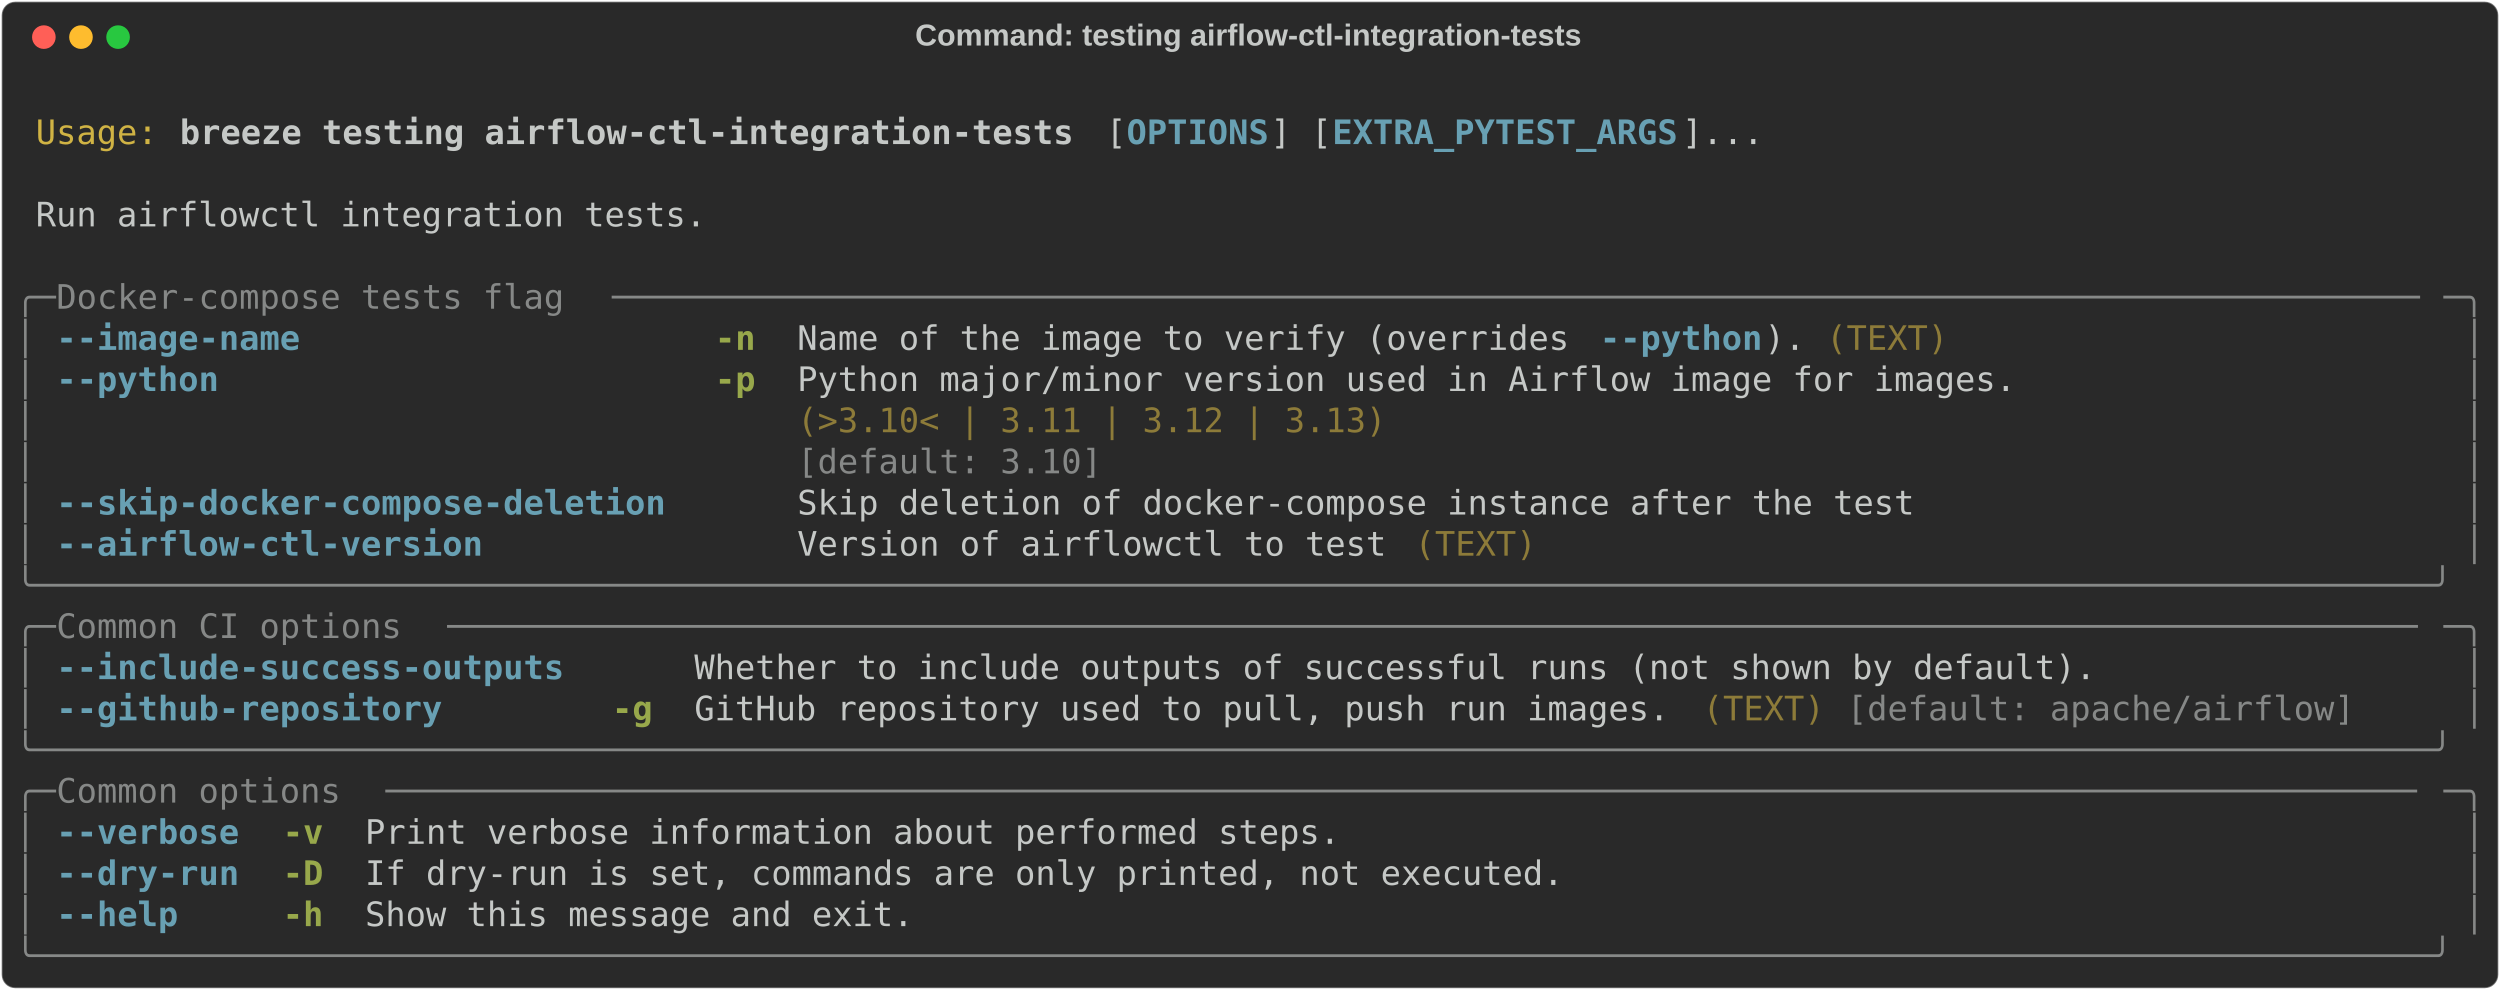
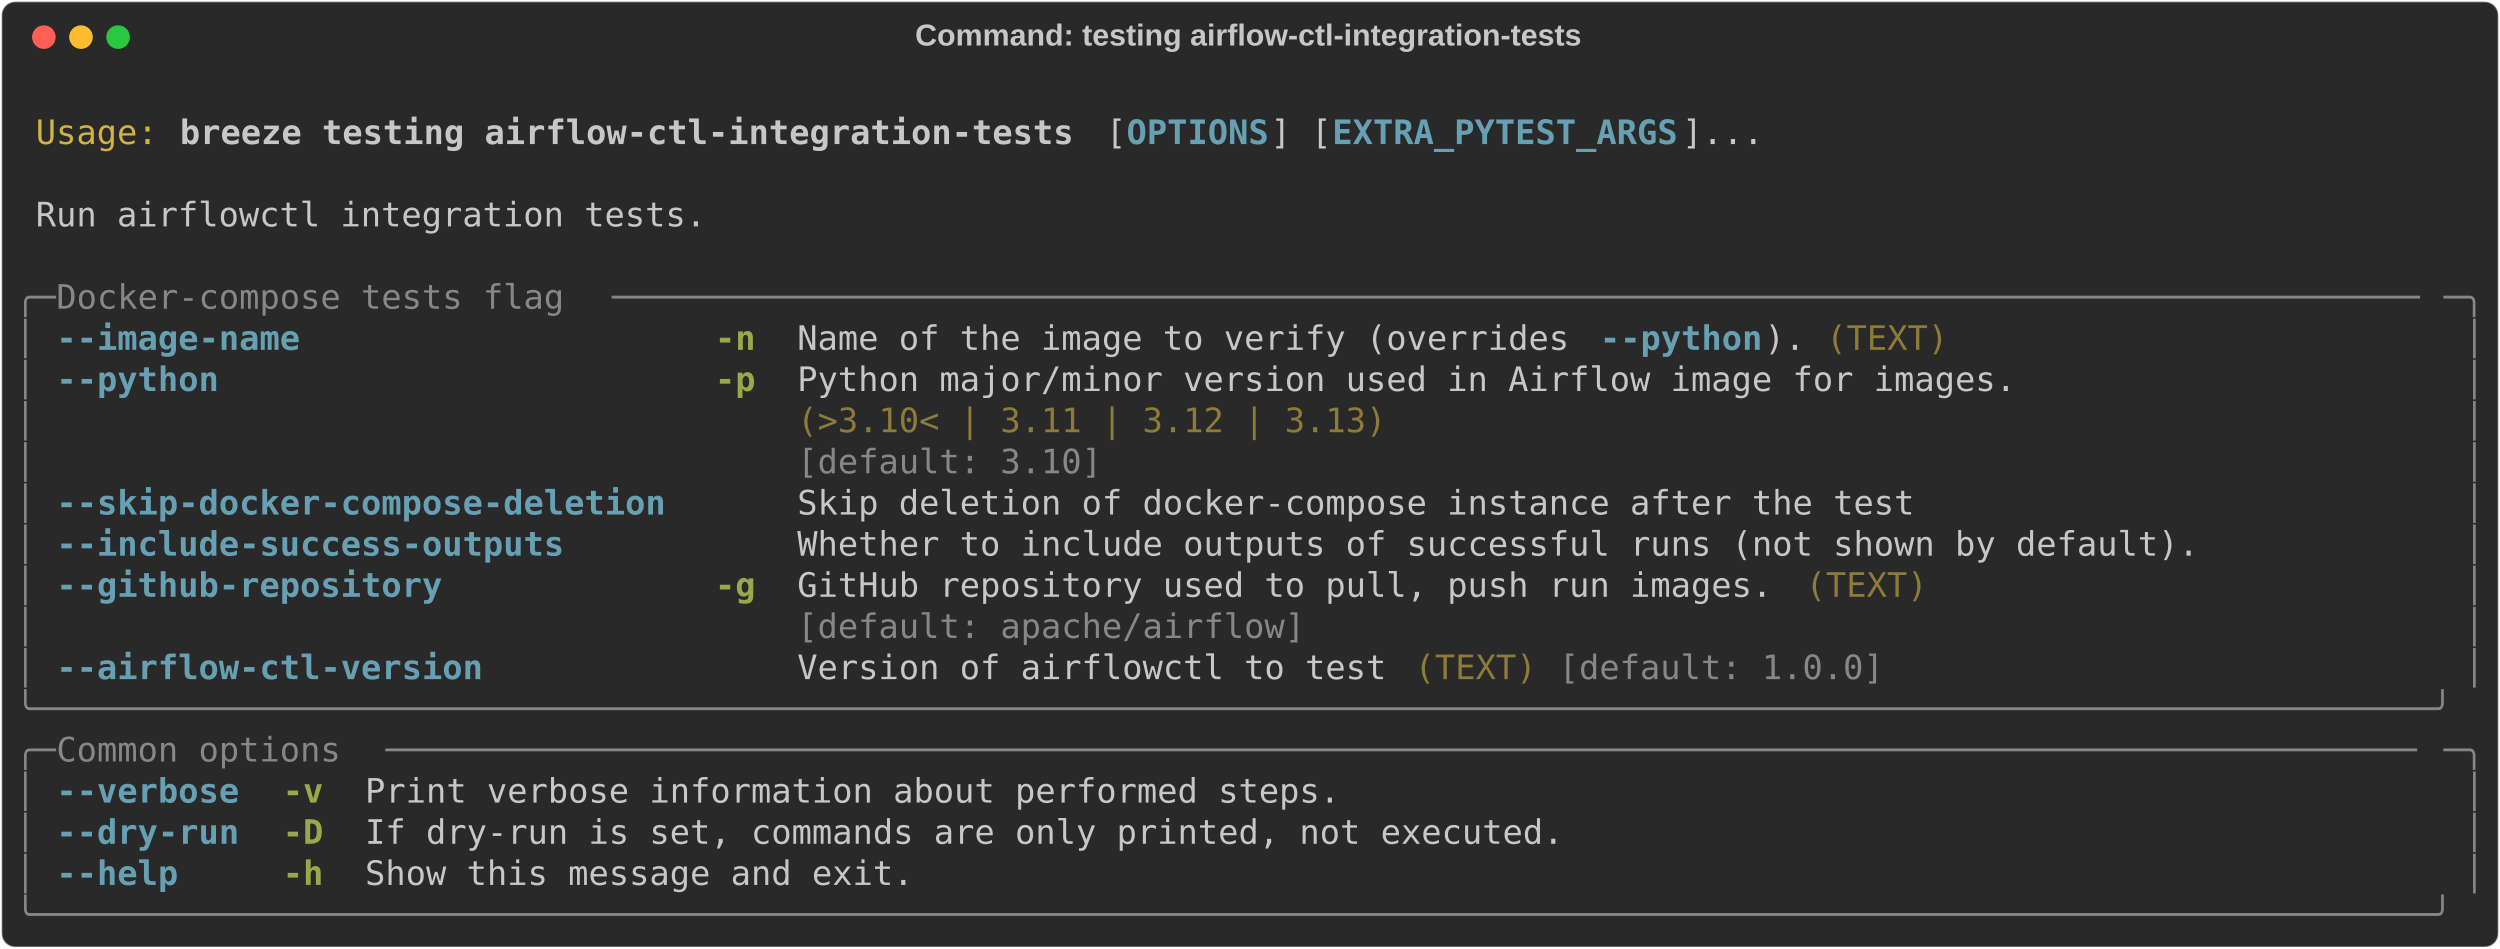
- <svg xmlns="http://www.w3.org/2000/svg" class="rich-terminal" viewBox="0 0 1482 586.8">
+ <svg xmlns="http://www.w3.org/2000/svg" class="rich-terminal" viewBox="0 0 1482 562.4">
  <style>

    @font-face {
        font-family: "Fira Code";
        src: local("FiraCode-Regular"),
                url("https://cdnjs.cloudflare.com/ajax/libs/firacode/6.2.0/woff2/FiraCode-Regular.woff2") format("woff2"),
                url("https://cdnjs.cloudflare.com/ajax/libs/firacode/6.2.0/woff/FiraCode-Regular.woff") format("woff");
        font-style: normal;
        font-weight: 400;
    }
    @font-face {
        font-family: "Fira Code";
        src: local("FiraCode-Bold"),
                url("https://cdnjs.cloudflare.com/ajax/libs/firacode/6.2.0/woff2/FiraCode-Bold.woff2") format("woff2"),
                url("https://cdnjs.cloudflare.com/ajax/libs/firacode/6.2.0/woff/FiraCode-Bold.woff") format("woff");
        font-style: bold;
        font-weight: 700;
    }

    .breeze-testing-airflow-ctl-integration-tests-matrix {
        font-family: Fira Code, monospace;
        font-size: 20px;
        line-height: 24.4px;
        font-variant-east-asian: full-width;
    }

    .breeze-testing-airflow-ctl-integration-tests-title {
        font-size: 18px;
        font-weight: bold;
        font-family: arial;
    }

    .breeze-testing-airflow-ctl-integration-tests-r1 { fill: #c5c8c6 }
.breeze-testing-airflow-ctl-integration-tests-r2 { fill: #d0b344 }
.breeze-testing-airflow-ctl-integration-tests-r3 { fill: #c5c8c6;font-weight: bold }
.breeze-testing-airflow-ctl-integration-tests-r4 { fill: #68a0b3;font-weight: bold }
.breeze-testing-airflow-ctl-integration-tests-r5 { fill: #868887 }
.breeze-testing-airflow-ctl-integration-tests-r6 { fill: #98a84b;font-weight: bold }
.breeze-testing-airflow-ctl-integration-tests-r7 { fill: #8d7b39 }
    </style>
  <defs>
    <clipPath id="breeze-testing-airflow-ctl-integration-tests-clip-terminal">
-       <rect x="0" y="0" width="1463.0" height="535.8" />
+       <rect x="0" y="0" width="1463.0" height="511.4" />
    </clipPath>
    <clipPath id="breeze-testing-airflow-ctl-integration-tests-line-0">
      <rect x="0" y="1.5" width="1464" height="24.65" />
    </clipPath>
    <clipPath id="breeze-testing-airflow-ctl-integration-tests-line-1">
      <rect x="0" y="25.9" width="1464" height="24.65" />
    </clipPath>
    <clipPath id="breeze-testing-airflow-ctl-integration-tests-line-2">
      <rect x="0" y="50.3" width="1464" height="24.65" />
    </clipPath>
    <clipPath id="breeze-testing-airflow-ctl-integration-tests-line-3">
      <rect x="0" y="74.7" width="1464" height="24.65" />
    </clipPath>
    <clipPath id="breeze-testing-airflow-ctl-integration-tests-line-4">
      <rect x="0" y="99.1" width="1464" height="24.65" />
    </clipPath>
    <clipPath id="breeze-testing-airflow-ctl-integration-tests-line-5">
      <rect x="0" y="123.5" width="1464" height="24.65" />
    </clipPath>
    <clipPath id="breeze-testing-airflow-ctl-integration-tests-line-6">
      <rect x="0" y="147.9" width="1464" height="24.65" />
    </clipPath>
    <clipPath id="breeze-testing-airflow-ctl-integration-tests-line-7">
      <rect x="0" y="172.3" width="1464" height="24.65" />
    </clipPath>
    <clipPath id="breeze-testing-airflow-ctl-integration-tests-line-8">
      <rect x="0" y="196.7" width="1464" height="24.65" />
    </clipPath>
    <clipPath id="breeze-testing-airflow-ctl-integration-tests-line-9">
      <rect x="0" y="221.1" width="1464" height="24.65" />
    </clipPath>
    <clipPath id="breeze-testing-airflow-ctl-integration-tests-line-10">
      <rect x="0" y="245.5" width="1464" height="24.65" />
    </clipPath>
    <clipPath id="breeze-testing-airflow-ctl-integration-tests-line-11">
      <rect x="0" y="269.9" width="1464" height="24.65" />
    </clipPath>
    <clipPath id="breeze-testing-airflow-ctl-integration-tests-line-12">
      <rect x="0" y="294.3" width="1464" height="24.65" />
    </clipPath>
    <clipPath id="breeze-testing-airflow-ctl-integration-tests-line-13">
      <rect x="0" y="318.7" width="1464" height="24.65" />
    </clipPath>
    <clipPath id="breeze-testing-airflow-ctl-integration-tests-line-14">
      <rect x="0" y="343.1" width="1464" height="24.65" />
    </clipPath>
    <clipPath id="breeze-testing-airflow-ctl-integration-tests-line-15">
      <rect x="0" y="367.5" width="1464" height="24.65" />
    </clipPath>
    <clipPath id="breeze-testing-airflow-ctl-integration-tests-line-16">
      <rect x="0" y="391.9" width="1464" height="24.65" />
    </clipPath>
    <clipPath id="breeze-testing-airflow-ctl-integration-tests-line-17">
      <rect x="0" y="416.3" width="1464" height="24.65" />
    </clipPath>
    <clipPath id="breeze-testing-airflow-ctl-integration-tests-line-18">
      <rect x="0" y="440.7" width="1464" height="24.65" />
    </clipPath>
    <clipPath id="breeze-testing-airflow-ctl-integration-tests-line-19">
      <rect x="0" y="465.1" width="1464" height="24.65" />
    </clipPath>
-     <clipPath id="breeze-testing-airflow-ctl-integration-tests-line-20">
-       <rect x="0" y="489.5" width="1464" height="24.65" />
-     </clipPath>
  </defs>
-   <rect fill="#292929" stroke="rgba(255,255,255,0.35)" stroke-width="1" x="1" y="1" width="1480" height="584.8" rx="8" />
+   <rect fill="#292929" stroke="rgba(255,255,255,0.35)" stroke-width="1" x="1" y="1" width="1480" height="560.4" rx="8" />
  <text class="breeze-testing-airflow-ctl-integration-tests-title" fill="#c5c8c6" text-anchor="middle" x="740" y="27">Command: testing airflow-ctl-integration-tests</text>
  <g transform="translate(26,22)">
    <circle cx="0" cy="0" r="7" fill="#ff5f57" />
    <circle cx="22" cy="0" r="7" fill="#febc2e" />
    <circle cx="44" cy="0" r="7" fill="#28c840" />
  </g>
  <g transform="translate(9, 41)" clip-path="url(#breeze-testing-airflow-ctl-integration-tests-clip-terminal)">
    <g class="breeze-testing-airflow-ctl-integration-tests-matrix">
      <text class="breeze-testing-airflow-ctl-integration-tests-r1" x="1464" y="20" textLength="12.2" clip-path="url(#breeze-testing-airflow-ctl-integration-tests-line-0)">
</text>
      <text class="breeze-testing-airflow-ctl-integration-tests-r2" x="12.2" y="44.4" textLength="73.2" clip-path="url(#breeze-testing-airflow-ctl-integration-tests-line-1)">Usage:</text>
      <text class="breeze-testing-airflow-ctl-integration-tests-r3" x="97.6" y="44.4" textLength="536.8" clip-path="url(#breeze-testing-airflow-ctl-integration-tests-line-1)">breeze testing airflow-ctl-integration-tests</text>
      <text class="breeze-testing-airflow-ctl-integration-tests-r1" x="646.6" y="44.4" textLength="12.2" clip-path="url(#breeze-testing-airflow-ctl-integration-tests-line-1)">[</text>
      <text class="breeze-testing-airflow-ctl-integration-tests-r4" x="658.8" y="44.4" textLength="85.4" clip-path="url(#breeze-testing-airflow-ctl-integration-tests-line-1)">OPTIONS</text>
      <text class="breeze-testing-airflow-ctl-integration-tests-r1" x="744.2" y="44.4" textLength="36.6" clip-path="url(#breeze-testing-airflow-ctl-integration-tests-line-1)">] [</text>
      <text class="breeze-testing-airflow-ctl-integration-tests-r4" x="780.8" y="44.4" textLength="207.4" clip-path="url(#breeze-testing-airflow-ctl-integration-tests-line-1)">EXTRA_PYTEST_ARGS</text>
      <text class="breeze-testing-airflow-ctl-integration-tests-r1" x="988.2" y="44.4" textLength="48.8" clip-path="url(#breeze-testing-airflow-ctl-integration-tests-line-1)">]...</text>
      <text class="breeze-testing-airflow-ctl-integration-tests-r1" x="1464" y="44.4" textLength="12.2" clip-path="url(#breeze-testing-airflow-ctl-integration-tests-line-1)">
</text>
      <text class="breeze-testing-airflow-ctl-integration-tests-r1" x="1464" y="68.8" textLength="12.2" clip-path="url(#breeze-testing-airflow-ctl-integration-tests-line-2)">
</text>
      <text class="breeze-testing-airflow-ctl-integration-tests-r1" x="12.2" y="93.2" textLength="402.6" clip-path="url(#breeze-testing-airflow-ctl-integration-tests-line-3)">Run airflowctl integration tests.</text>
      <text class="breeze-testing-airflow-ctl-integration-tests-r1" x="1464" y="93.2" textLength="12.2" clip-path="url(#breeze-testing-airflow-ctl-integration-tests-line-3)">
</text>
      <text class="breeze-testing-airflow-ctl-integration-tests-r1" x="1464" y="117.6" textLength="12.2" clip-path="url(#breeze-testing-airflow-ctl-integration-tests-line-4)">
</text>
      <text class="breeze-testing-airflow-ctl-integration-tests-r5" x="0" y="142" textLength="24.4" clip-path="url(#breeze-testing-airflow-ctl-integration-tests-line-5)">╭─</text>
      <text class="breeze-testing-airflow-ctl-integration-tests-r5" x="24.4" y="142" textLength="329.4" clip-path="url(#breeze-testing-airflow-ctl-integration-tests-line-5)"> Docker-compose tests flag </text>
      <text class="breeze-testing-airflow-ctl-integration-tests-r5" x="353.8" y="142" textLength="1085.8" clip-path="url(#breeze-testing-airflow-ctl-integration-tests-line-5)">─────────────────────────────────────────────────────────────────────────────────────────</text>
      <text class="breeze-testing-airflow-ctl-integration-tests-r5" x="1439.6" y="142" textLength="24.4" clip-path="url(#breeze-testing-airflow-ctl-integration-tests-line-5)">─╮</text>
      <text class="breeze-testing-airflow-ctl-integration-tests-r1" x="1464" y="142" textLength="12.2" clip-path="url(#breeze-testing-airflow-ctl-integration-tests-line-5)">
</text>
      <text class="breeze-testing-airflow-ctl-integration-tests-r5" x="0" y="166.4" textLength="12.2" clip-path="url(#breeze-testing-airflow-ctl-integration-tests-line-6)">│</text>
      <text class="breeze-testing-airflow-ctl-integration-tests-r4" x="24.4" y="166.4" textLength="146.4" clip-path="url(#breeze-testing-airflow-ctl-integration-tests-line-6)">--image-name</text>
      <text class="breeze-testing-airflow-ctl-integration-tests-r6" x="414.8" y="166.4" textLength="24.4" clip-path="url(#breeze-testing-airflow-ctl-integration-tests-line-6)">-n</text>
      <text class="breeze-testing-airflow-ctl-integration-tests-r1" x="463.6" y="166.4" textLength="475.8" clip-path="url(#breeze-testing-airflow-ctl-integration-tests-line-6)">Name of the image to verify (overrides </text>
      <text class="breeze-testing-airflow-ctl-integration-tests-r4" x="939.4" y="166.4" textLength="97.6" clip-path="url(#breeze-testing-airflow-ctl-integration-tests-line-6)">--python</text>
      <text class="breeze-testing-airflow-ctl-integration-tests-r1" x="1037" y="166.4" textLength="24.4" clip-path="url(#breeze-testing-airflow-ctl-integration-tests-line-6)">).</text>
      <text class="breeze-testing-airflow-ctl-integration-tests-r7" x="1073.6" y="166.4" textLength="73.2" clip-path="url(#breeze-testing-airflow-ctl-integration-tests-line-6)">(TEXT)</text>
      <text class="breeze-testing-airflow-ctl-integration-tests-r5" x="1451.8" y="166.4" textLength="12.2" clip-path="url(#breeze-testing-airflow-ctl-integration-tests-line-6)">│</text>
      <text class="breeze-testing-airflow-ctl-integration-tests-r1" x="1464" y="166.4" textLength="12.2" clip-path="url(#breeze-testing-airflow-ctl-integration-tests-line-6)">
</text>
      <text class="breeze-testing-airflow-ctl-integration-tests-r5" x="0" y="190.8" textLength="12.2" clip-path="url(#breeze-testing-airflow-ctl-integration-tests-line-7)">│</text>
      <text class="breeze-testing-airflow-ctl-integration-tests-r4" x="24.4" y="190.8" textLength="97.6" clip-path="url(#breeze-testing-airflow-ctl-integration-tests-line-7)">--python</text>
      <text class="breeze-testing-airflow-ctl-integration-tests-r6" x="414.8" y="190.8" textLength="24.4" clip-path="url(#breeze-testing-airflow-ctl-integration-tests-line-7)">-p</text>
      <text class="breeze-testing-airflow-ctl-integration-tests-r1" x="463.6" y="190.8" textLength="732" clip-path="url(#breeze-testing-airflow-ctl-integration-tests-line-7)">Python major/minor version used in Airflow image for images.</text>
      <text class="breeze-testing-airflow-ctl-integration-tests-r5" x="1451.8" y="190.8" textLength="12.2" clip-path="url(#breeze-testing-airflow-ctl-integration-tests-line-7)">│</text>
      <text class="breeze-testing-airflow-ctl-integration-tests-r1" x="1464" y="190.8" textLength="12.2" clip-path="url(#breeze-testing-airflow-ctl-integration-tests-line-7)">
</text>
      <text class="breeze-testing-airflow-ctl-integration-tests-r5" x="0" y="215.2" textLength="12.2" clip-path="url(#breeze-testing-airflow-ctl-integration-tests-line-8)">│</text>
      <text class="breeze-testing-airflow-ctl-integration-tests-r7" x="463.6" y="215.2" textLength="732" clip-path="url(#breeze-testing-airflow-ctl-integration-tests-line-8)">(&gt;3.10&lt; | 3.11 | 3.12 | 3.13)                               </text>
      <text class="breeze-testing-airflow-ctl-integration-tests-r5" x="1451.8" y="215.2" textLength="12.2" clip-path="url(#breeze-testing-airflow-ctl-integration-tests-line-8)">│</text>
      <text class="breeze-testing-airflow-ctl-integration-tests-r1" x="1464" y="215.2" textLength="12.2" clip-path="url(#breeze-testing-airflow-ctl-integration-tests-line-8)">
</text>
      <text class="breeze-testing-airflow-ctl-integration-tests-r5" x="0" y="239.6" textLength="12.2" clip-path="url(#breeze-testing-airflow-ctl-integration-tests-line-9)">│</text>
      <text class="breeze-testing-airflow-ctl-integration-tests-r5" x="463.6" y="239.6" textLength="732" clip-path="url(#breeze-testing-airflow-ctl-integration-tests-line-9)">[default: 3.10]                                             </text>
      <text class="breeze-testing-airflow-ctl-integration-tests-r5" x="1451.8" y="239.6" textLength="12.2" clip-path="url(#breeze-testing-airflow-ctl-integration-tests-line-9)">│</text>
      <text class="breeze-testing-airflow-ctl-integration-tests-r1" x="1464" y="239.6" textLength="12.2" clip-path="url(#breeze-testing-airflow-ctl-integration-tests-line-9)">
</text>
      <text class="breeze-testing-airflow-ctl-integration-tests-r5" x="0" y="264" textLength="12.2" clip-path="url(#breeze-testing-airflow-ctl-integration-tests-line-10)">│</text>
      <text class="breeze-testing-airflow-ctl-integration-tests-r4" x="24.4" y="264" textLength="366" clip-path="url(#breeze-testing-airflow-ctl-integration-tests-line-10)">--skip-docker-compose-deletion</text>
      <text class="breeze-testing-airflow-ctl-integration-tests-r1" x="463.6" y="264" textLength="671" clip-path="url(#breeze-testing-airflow-ctl-integration-tests-line-10)">Skip deletion of docker-compose instance after the test</text>
      <text class="breeze-testing-airflow-ctl-integration-tests-r5" x="1451.8" y="264" textLength="12.2" clip-path="url(#breeze-testing-airflow-ctl-integration-tests-line-10)">│</text>
      <text class="breeze-testing-airflow-ctl-integration-tests-r1" x="1464" y="264" textLength="12.2" clip-path="url(#breeze-testing-airflow-ctl-integration-tests-line-10)">
</text>
      <text class="breeze-testing-airflow-ctl-integration-tests-r5" x="0" y="288.4" textLength="12.2" clip-path="url(#breeze-testing-airflow-ctl-integration-tests-line-11)">│</text>
-       <text class="breeze-testing-airflow-ctl-integration-tests-r4" x="24.4" y="288.4" textLength="256.2" clip-path="url(#breeze-testing-airflow-ctl-integration-tests-line-11)">--airflow-ctl-version</text>
-       <text class="breeze-testing-airflow-ctl-integration-tests-r1" x="463.6" y="288.4" textLength="353.8" clip-path="url(#breeze-testing-airflow-ctl-integration-tests-line-11)">Version of airflowctl to test</text>
-       <text class="breeze-testing-airflow-ctl-integration-tests-r7" x="829.6" y="288.4" textLength="73.2" clip-path="url(#breeze-testing-airflow-ctl-integration-tests-line-11)">(TEXT)</text>
+       <text class="breeze-testing-airflow-ctl-integration-tests-r4" x="24.4" y="288.4" textLength="305" clip-path="url(#breeze-testing-airflow-ctl-integration-tests-line-11)">--include-success-outputs</text>
+       <text class="breeze-testing-airflow-ctl-integration-tests-r1" x="463.6" y="288.4" textLength="841.8" clip-path="url(#breeze-testing-airflow-ctl-integration-tests-line-11)">Whether to include outputs of successful runs (not shown by default).</text>
      <text class="breeze-testing-airflow-ctl-integration-tests-r5" x="1451.8" y="288.4" textLength="12.2" clip-path="url(#breeze-testing-airflow-ctl-integration-tests-line-11)">│</text>
      <text class="breeze-testing-airflow-ctl-integration-tests-r1" x="1464" y="288.4" textLength="12.2" clip-path="url(#breeze-testing-airflow-ctl-integration-tests-line-11)">
</text>
-       <text class="breeze-testing-airflow-ctl-integration-tests-r5" x="0" y="312.8" textLength="1464" clip-path="url(#breeze-testing-airflow-ctl-integration-tests-line-12)">╰──────────────────────────────────────────────────────────────────────────────────────────────────────────────────────╯</text>
+       <text class="breeze-testing-airflow-ctl-integration-tests-r5" x="0" y="312.8" textLength="12.2" clip-path="url(#breeze-testing-airflow-ctl-integration-tests-line-12)">│</text>
+       <text class="breeze-testing-airflow-ctl-integration-tests-r4" x="24.4" y="312.8" textLength="231.8" clip-path="url(#breeze-testing-airflow-ctl-integration-tests-line-12)">--github-repository</text>
+       <text class="breeze-testing-airflow-ctl-integration-tests-r6" x="414.8" y="312.8" textLength="24.4" clip-path="url(#breeze-testing-airflow-ctl-integration-tests-line-12)">-g</text>
+       <text class="breeze-testing-airflow-ctl-integration-tests-r1" x="463.6" y="312.8" textLength="585.6" clip-path="url(#breeze-testing-airflow-ctl-integration-tests-line-12)">GitHub repository used to pull, push run images.</text>
+       <text class="breeze-testing-airflow-ctl-integration-tests-r7" x="1061.4" y="312.8" textLength="73.2" clip-path="url(#breeze-testing-airflow-ctl-integration-tests-line-12)">(TEXT)</text>
+       <text class="breeze-testing-airflow-ctl-integration-tests-r5" x="1451.8" y="312.8" textLength="12.2" clip-path="url(#breeze-testing-airflow-ctl-integration-tests-line-12)">│</text>
      <text class="breeze-testing-airflow-ctl-integration-tests-r1" x="1464" y="312.8" textLength="12.2" clip-path="url(#breeze-testing-airflow-ctl-integration-tests-line-12)">
</text>
-       <text class="breeze-testing-airflow-ctl-integration-tests-r5" x="0" y="337.2" textLength="24.4" clip-path="url(#breeze-testing-airflow-ctl-integration-tests-line-13)">╭─</text>
-       <text class="breeze-testing-airflow-ctl-integration-tests-r5" x="24.4" y="337.2" textLength="231.8" clip-path="url(#breeze-testing-airflow-ctl-integration-tests-line-13)"> Common CI options </text>
-       <text class="breeze-testing-airflow-ctl-integration-tests-r5" x="256.2" y="337.2" textLength="1183.4" clip-path="url(#breeze-testing-airflow-ctl-integration-tests-line-13)">─────────────────────────────────────────────────────────────────────────────────────────────────</text>
-       <text class="breeze-testing-airflow-ctl-integration-tests-r5" x="1439.6" y="337.2" textLength="24.4" clip-path="url(#breeze-testing-airflow-ctl-integration-tests-line-13)">─╮</text>
+       <text class="breeze-testing-airflow-ctl-integration-tests-r5" x="0" y="337.2" textLength="12.2" clip-path="url(#breeze-testing-airflow-ctl-integration-tests-line-13)">│</text>
+       <text class="breeze-testing-airflow-ctl-integration-tests-r5" x="463.6" y="337.2" textLength="585.6" clip-path="url(#breeze-testing-airflow-ctl-integration-tests-line-13)">[default: apache/airflow]                       </text>
+       <text class="breeze-testing-airflow-ctl-integration-tests-r5" x="1451.8" y="337.2" textLength="12.2" clip-path="url(#breeze-testing-airflow-ctl-integration-tests-line-13)">│</text>
      <text class="breeze-testing-airflow-ctl-integration-tests-r1" x="1464" y="337.2" textLength="12.2" clip-path="url(#breeze-testing-airflow-ctl-integration-tests-line-13)">
</text>
      <text class="breeze-testing-airflow-ctl-integration-tests-r5" x="0" y="361.6" textLength="12.2" clip-path="url(#breeze-testing-airflow-ctl-integration-tests-line-14)">│</text>
-       <text class="breeze-testing-airflow-ctl-integration-tests-r4" x="24.4" y="361.6" textLength="305" clip-path="url(#breeze-testing-airflow-ctl-integration-tests-line-14)">--include-success-outputs</text>
-       <text class="breeze-testing-airflow-ctl-integration-tests-r1" x="402.6" y="361.6" textLength="841.8" clip-path="url(#breeze-testing-airflow-ctl-integration-tests-line-14)">Whether to include outputs of successful runs (not shown by default).</text>
+       <text class="breeze-testing-airflow-ctl-integration-tests-r4" x="24.4" y="361.6" textLength="256.2" clip-path="url(#breeze-testing-airflow-ctl-integration-tests-line-14)">--airflow-ctl-version</text>
+       <text class="breeze-testing-airflow-ctl-integration-tests-r1" x="463.6" y="361.6" textLength="353.8" clip-path="url(#breeze-testing-airflow-ctl-integration-tests-line-14)">Version of airflowctl to test</text>
+       <text class="breeze-testing-airflow-ctl-integration-tests-r7" x="829.6" y="361.6" textLength="73.2" clip-path="url(#breeze-testing-airflow-ctl-integration-tests-line-14)">(TEXT)</text>
+       <text class="breeze-testing-airflow-ctl-integration-tests-r5" x="915" y="361.6" textLength="195.2" clip-path="url(#breeze-testing-airflow-ctl-integration-tests-line-14)">[default: 1.0.0]</text>
      <text class="breeze-testing-airflow-ctl-integration-tests-r5" x="1451.8" y="361.6" textLength="12.2" clip-path="url(#breeze-testing-airflow-ctl-integration-tests-line-14)">│</text>
      <text class="breeze-testing-airflow-ctl-integration-tests-r1" x="1464" y="361.6" textLength="12.2" clip-path="url(#breeze-testing-airflow-ctl-integration-tests-line-14)">
</text>
-       <text class="breeze-testing-airflow-ctl-integration-tests-r5" x="0" y="386" textLength="12.2" clip-path="url(#breeze-testing-airflow-ctl-integration-tests-line-15)">│</text>
-       <text class="breeze-testing-airflow-ctl-integration-tests-r4" x="24.4" y="386" textLength="231.8" clip-path="url(#breeze-testing-airflow-ctl-integration-tests-line-15)">--github-repository</text>
-       <text class="breeze-testing-airflow-ctl-integration-tests-r6" x="353.8" y="386" textLength="24.4" clip-path="url(#breeze-testing-airflow-ctl-integration-tests-line-15)">-g</text>
-       <text class="breeze-testing-airflow-ctl-integration-tests-r1" x="402.6" y="386" textLength="585.6" clip-path="url(#breeze-testing-airflow-ctl-integration-tests-line-15)">GitHub repository used to pull, push run images.</text>
-       <text class="breeze-testing-airflow-ctl-integration-tests-r7" x="1000.4" y="386" textLength="73.2" clip-path="url(#breeze-testing-airflow-ctl-integration-tests-line-15)">(TEXT)</text>
-       <text class="breeze-testing-airflow-ctl-integration-tests-r5" x="1085.8" y="386" textLength="305" clip-path="url(#breeze-testing-airflow-ctl-integration-tests-line-15)">[default: apache/airflow]</text>
-       <text class="breeze-testing-airflow-ctl-integration-tests-r5" x="1451.8" y="386" textLength="12.2" clip-path="url(#breeze-testing-airflow-ctl-integration-tests-line-15)">│</text>
+       <text class="breeze-testing-airflow-ctl-integration-tests-r5" x="0" y="386" textLength="1464" clip-path="url(#breeze-testing-airflow-ctl-integration-tests-line-15)">╰──────────────────────────────────────────────────────────────────────────────────────────────────────────────────────╯</text>
      <text class="breeze-testing-airflow-ctl-integration-tests-r1" x="1464" y="386" textLength="12.2" clip-path="url(#breeze-testing-airflow-ctl-integration-tests-line-15)">
</text>
-       <text class="breeze-testing-airflow-ctl-integration-tests-r5" x="0" y="410.4" textLength="1464" clip-path="url(#breeze-testing-airflow-ctl-integration-tests-line-16)">╰──────────────────────────────────────────────────────────────────────────────────────────────────────────────────────╯</text>
+       <text class="breeze-testing-airflow-ctl-integration-tests-r5" x="0" y="410.4" textLength="24.4" clip-path="url(#breeze-testing-airflow-ctl-integration-tests-line-16)">╭─</text>
+       <text class="breeze-testing-airflow-ctl-integration-tests-r5" x="24.4" y="410.4" textLength="195.2" clip-path="url(#breeze-testing-airflow-ctl-integration-tests-line-16)"> Common options </text>
+       <text class="breeze-testing-airflow-ctl-integration-tests-r5" x="219.6" y="410.4" textLength="1220" clip-path="url(#breeze-testing-airflow-ctl-integration-tests-line-16)">────────────────────────────────────────────────────────────────────────────────────────────────────</text>
+       <text class="breeze-testing-airflow-ctl-integration-tests-r5" x="1439.6" y="410.4" textLength="24.4" clip-path="url(#breeze-testing-airflow-ctl-integration-tests-line-16)">─╮</text>
      <text class="breeze-testing-airflow-ctl-integration-tests-r1" x="1464" y="410.4" textLength="12.2" clip-path="url(#breeze-testing-airflow-ctl-integration-tests-line-16)">
</text>
-       <text class="breeze-testing-airflow-ctl-integration-tests-r5" x="0" y="434.8" textLength="24.4" clip-path="url(#breeze-testing-airflow-ctl-integration-tests-line-17)">╭─</text>
-       <text class="breeze-testing-airflow-ctl-integration-tests-r5" x="24.4" y="434.8" textLength="195.2" clip-path="url(#breeze-testing-airflow-ctl-integration-tests-line-17)"> Common options </text>
-       <text class="breeze-testing-airflow-ctl-integration-tests-r5" x="219.6" y="434.8" textLength="1220" clip-path="url(#breeze-testing-airflow-ctl-integration-tests-line-17)">────────────────────────────────────────────────────────────────────────────────────────────────────</text>
-       <text class="breeze-testing-airflow-ctl-integration-tests-r5" x="1439.6" y="434.8" textLength="24.4" clip-path="url(#breeze-testing-airflow-ctl-integration-tests-line-17)">─╮</text>
+       <text class="breeze-testing-airflow-ctl-integration-tests-r5" x="0" y="434.8" textLength="12.2" clip-path="url(#breeze-testing-airflow-ctl-integration-tests-line-17)">│</text>
+       <text class="breeze-testing-airflow-ctl-integration-tests-r4" x="24.4" y="434.8" textLength="109.8" clip-path="url(#breeze-testing-airflow-ctl-integration-tests-line-17)">--verbose</text>
+       <text class="breeze-testing-airflow-ctl-integration-tests-r6" x="158.6" y="434.8" textLength="24.4" clip-path="url(#breeze-testing-airflow-ctl-integration-tests-line-17)">-v</text>
+       <text class="breeze-testing-airflow-ctl-integration-tests-r1" x="207.4" y="434.8" textLength="585.6" clip-path="url(#breeze-testing-airflow-ctl-integration-tests-line-17)">Print verbose information about performed steps.</text>
+       <text class="breeze-testing-airflow-ctl-integration-tests-r5" x="1451.8" y="434.8" textLength="12.2" clip-path="url(#breeze-testing-airflow-ctl-integration-tests-line-17)">│</text>
      <text class="breeze-testing-airflow-ctl-integration-tests-r1" x="1464" y="434.8" textLength="12.2" clip-path="url(#breeze-testing-airflow-ctl-integration-tests-line-17)">
</text>
      <text class="breeze-testing-airflow-ctl-integration-tests-r5" x="0" y="459.2" textLength="12.2" clip-path="url(#breeze-testing-airflow-ctl-integration-tests-line-18)">│</text>
-       <text class="breeze-testing-airflow-ctl-integration-tests-r4" x="24.4" y="459.2" textLength="109.8" clip-path="url(#breeze-testing-airflow-ctl-integration-tests-line-18)">--verbose</text>
-       <text class="breeze-testing-airflow-ctl-integration-tests-r6" x="158.6" y="459.2" textLength="24.4" clip-path="url(#breeze-testing-airflow-ctl-integration-tests-line-18)">-v</text>
-       <text class="breeze-testing-airflow-ctl-integration-tests-r1" x="207.4" y="459.2" textLength="585.6" clip-path="url(#breeze-testing-airflow-ctl-integration-tests-line-18)">Print verbose information about performed steps.</text>
+       <text class="breeze-testing-airflow-ctl-integration-tests-r4" x="24.4" y="459.2" textLength="109.8" clip-path="url(#breeze-testing-airflow-ctl-integration-tests-line-18)">--dry-run</text>
+       <text class="breeze-testing-airflow-ctl-integration-tests-r6" x="158.6" y="459.2" textLength="24.4" clip-path="url(#breeze-testing-airflow-ctl-integration-tests-line-18)">-D</text>
+       <text class="breeze-testing-airflow-ctl-integration-tests-r1" x="207.4" y="459.2" textLength="719.8" clip-path="url(#breeze-testing-airflow-ctl-integration-tests-line-18)">If dry-run is set, commands are only printed, not executed.</text>
      <text class="breeze-testing-airflow-ctl-integration-tests-r5" x="1451.8" y="459.2" textLength="12.2" clip-path="url(#breeze-testing-airflow-ctl-integration-tests-line-18)">│</text>
      <text class="breeze-testing-airflow-ctl-integration-tests-r1" x="1464" y="459.2" textLength="12.2" clip-path="url(#breeze-testing-airflow-ctl-integration-tests-line-18)">
</text>
      <text class="breeze-testing-airflow-ctl-integration-tests-r5" x="0" y="483.6" textLength="12.2" clip-path="url(#breeze-testing-airflow-ctl-integration-tests-line-19)">│</text>
-       <text class="breeze-testing-airflow-ctl-integration-tests-r4" x="24.4" y="483.6" textLength="109.8" clip-path="url(#breeze-testing-airflow-ctl-integration-tests-line-19)">--dry-run</text>
-       <text class="breeze-testing-airflow-ctl-integration-tests-r6" x="158.6" y="483.6" textLength="24.4" clip-path="url(#breeze-testing-airflow-ctl-integration-tests-line-19)">-D</text>
-       <text class="breeze-testing-airflow-ctl-integration-tests-r1" x="207.4" y="483.6" textLength="719.8" clip-path="url(#breeze-testing-airflow-ctl-integration-tests-line-19)">If dry-run is set, commands are only printed, not executed.</text>
+       <text class="breeze-testing-airflow-ctl-integration-tests-r4" x="24.4" y="483.6" textLength="73.2" clip-path="url(#breeze-testing-airflow-ctl-integration-tests-line-19)">--help</text>
+       <text class="breeze-testing-airflow-ctl-integration-tests-r6" x="158.6" y="483.6" textLength="24.4" clip-path="url(#breeze-testing-airflow-ctl-integration-tests-line-19)">-h</text>
+       <text class="breeze-testing-airflow-ctl-integration-tests-r1" x="207.4" y="483.6" textLength="329.4" clip-path="url(#breeze-testing-airflow-ctl-integration-tests-line-19)">Show this message and exit.</text>
      <text class="breeze-testing-airflow-ctl-integration-tests-r5" x="1451.8" y="483.6" textLength="12.2" clip-path="url(#breeze-testing-airflow-ctl-integration-tests-line-19)">│</text>
      <text class="breeze-testing-airflow-ctl-integration-tests-r1" x="1464" y="483.6" textLength="12.2" clip-path="url(#breeze-testing-airflow-ctl-integration-tests-line-19)">
</text>
-       <text class="breeze-testing-airflow-ctl-integration-tests-r5" x="0" y="508" textLength="12.2" clip-path="url(#breeze-testing-airflow-ctl-integration-tests-line-20)">│</text>
-       <text class="breeze-testing-airflow-ctl-integration-tests-r4" x="24.4" y="508" textLength="73.2" clip-path="url(#breeze-testing-airflow-ctl-integration-tests-line-20)">--help</text>
-       <text class="breeze-testing-airflow-ctl-integration-tests-r6" x="158.6" y="508" textLength="24.4" clip-path="url(#breeze-testing-airflow-ctl-integration-tests-line-20)">-h</text>
-       <text class="breeze-testing-airflow-ctl-integration-tests-r1" x="207.4" y="508" textLength="329.4" clip-path="url(#breeze-testing-airflow-ctl-integration-tests-line-20)">Show this message and exit.</text>
-       <text class="breeze-testing-airflow-ctl-integration-tests-r5" x="1451.8" y="508" textLength="12.2" clip-path="url(#breeze-testing-airflow-ctl-integration-tests-line-20)">│</text>
+       <text class="breeze-testing-airflow-ctl-integration-tests-r5" x="0" y="508" textLength="1464" clip-path="url(#breeze-testing-airflow-ctl-integration-tests-line-20)">╰──────────────────────────────────────────────────────────────────────────────────────────────────────────────────────╯</text>
      <text class="breeze-testing-airflow-ctl-integration-tests-r1" x="1464" y="508" textLength="12.2" clip-path="url(#breeze-testing-airflow-ctl-integration-tests-line-20)">
- </text>
-       <text class="breeze-testing-airflow-ctl-integration-tests-r5" x="0" y="532.4" textLength="1464" clip-path="url(#breeze-testing-airflow-ctl-integration-tests-line-21)">╰──────────────────────────────────────────────────────────────────────────────────────────────────────────────────────╯</text>
-       <text class="breeze-testing-airflow-ctl-integration-tests-r1" x="1464" y="532.4" textLength="12.2" clip-path="url(#breeze-testing-airflow-ctl-integration-tests-line-21)">
</text>
    </g>
  </g>
</svg>
